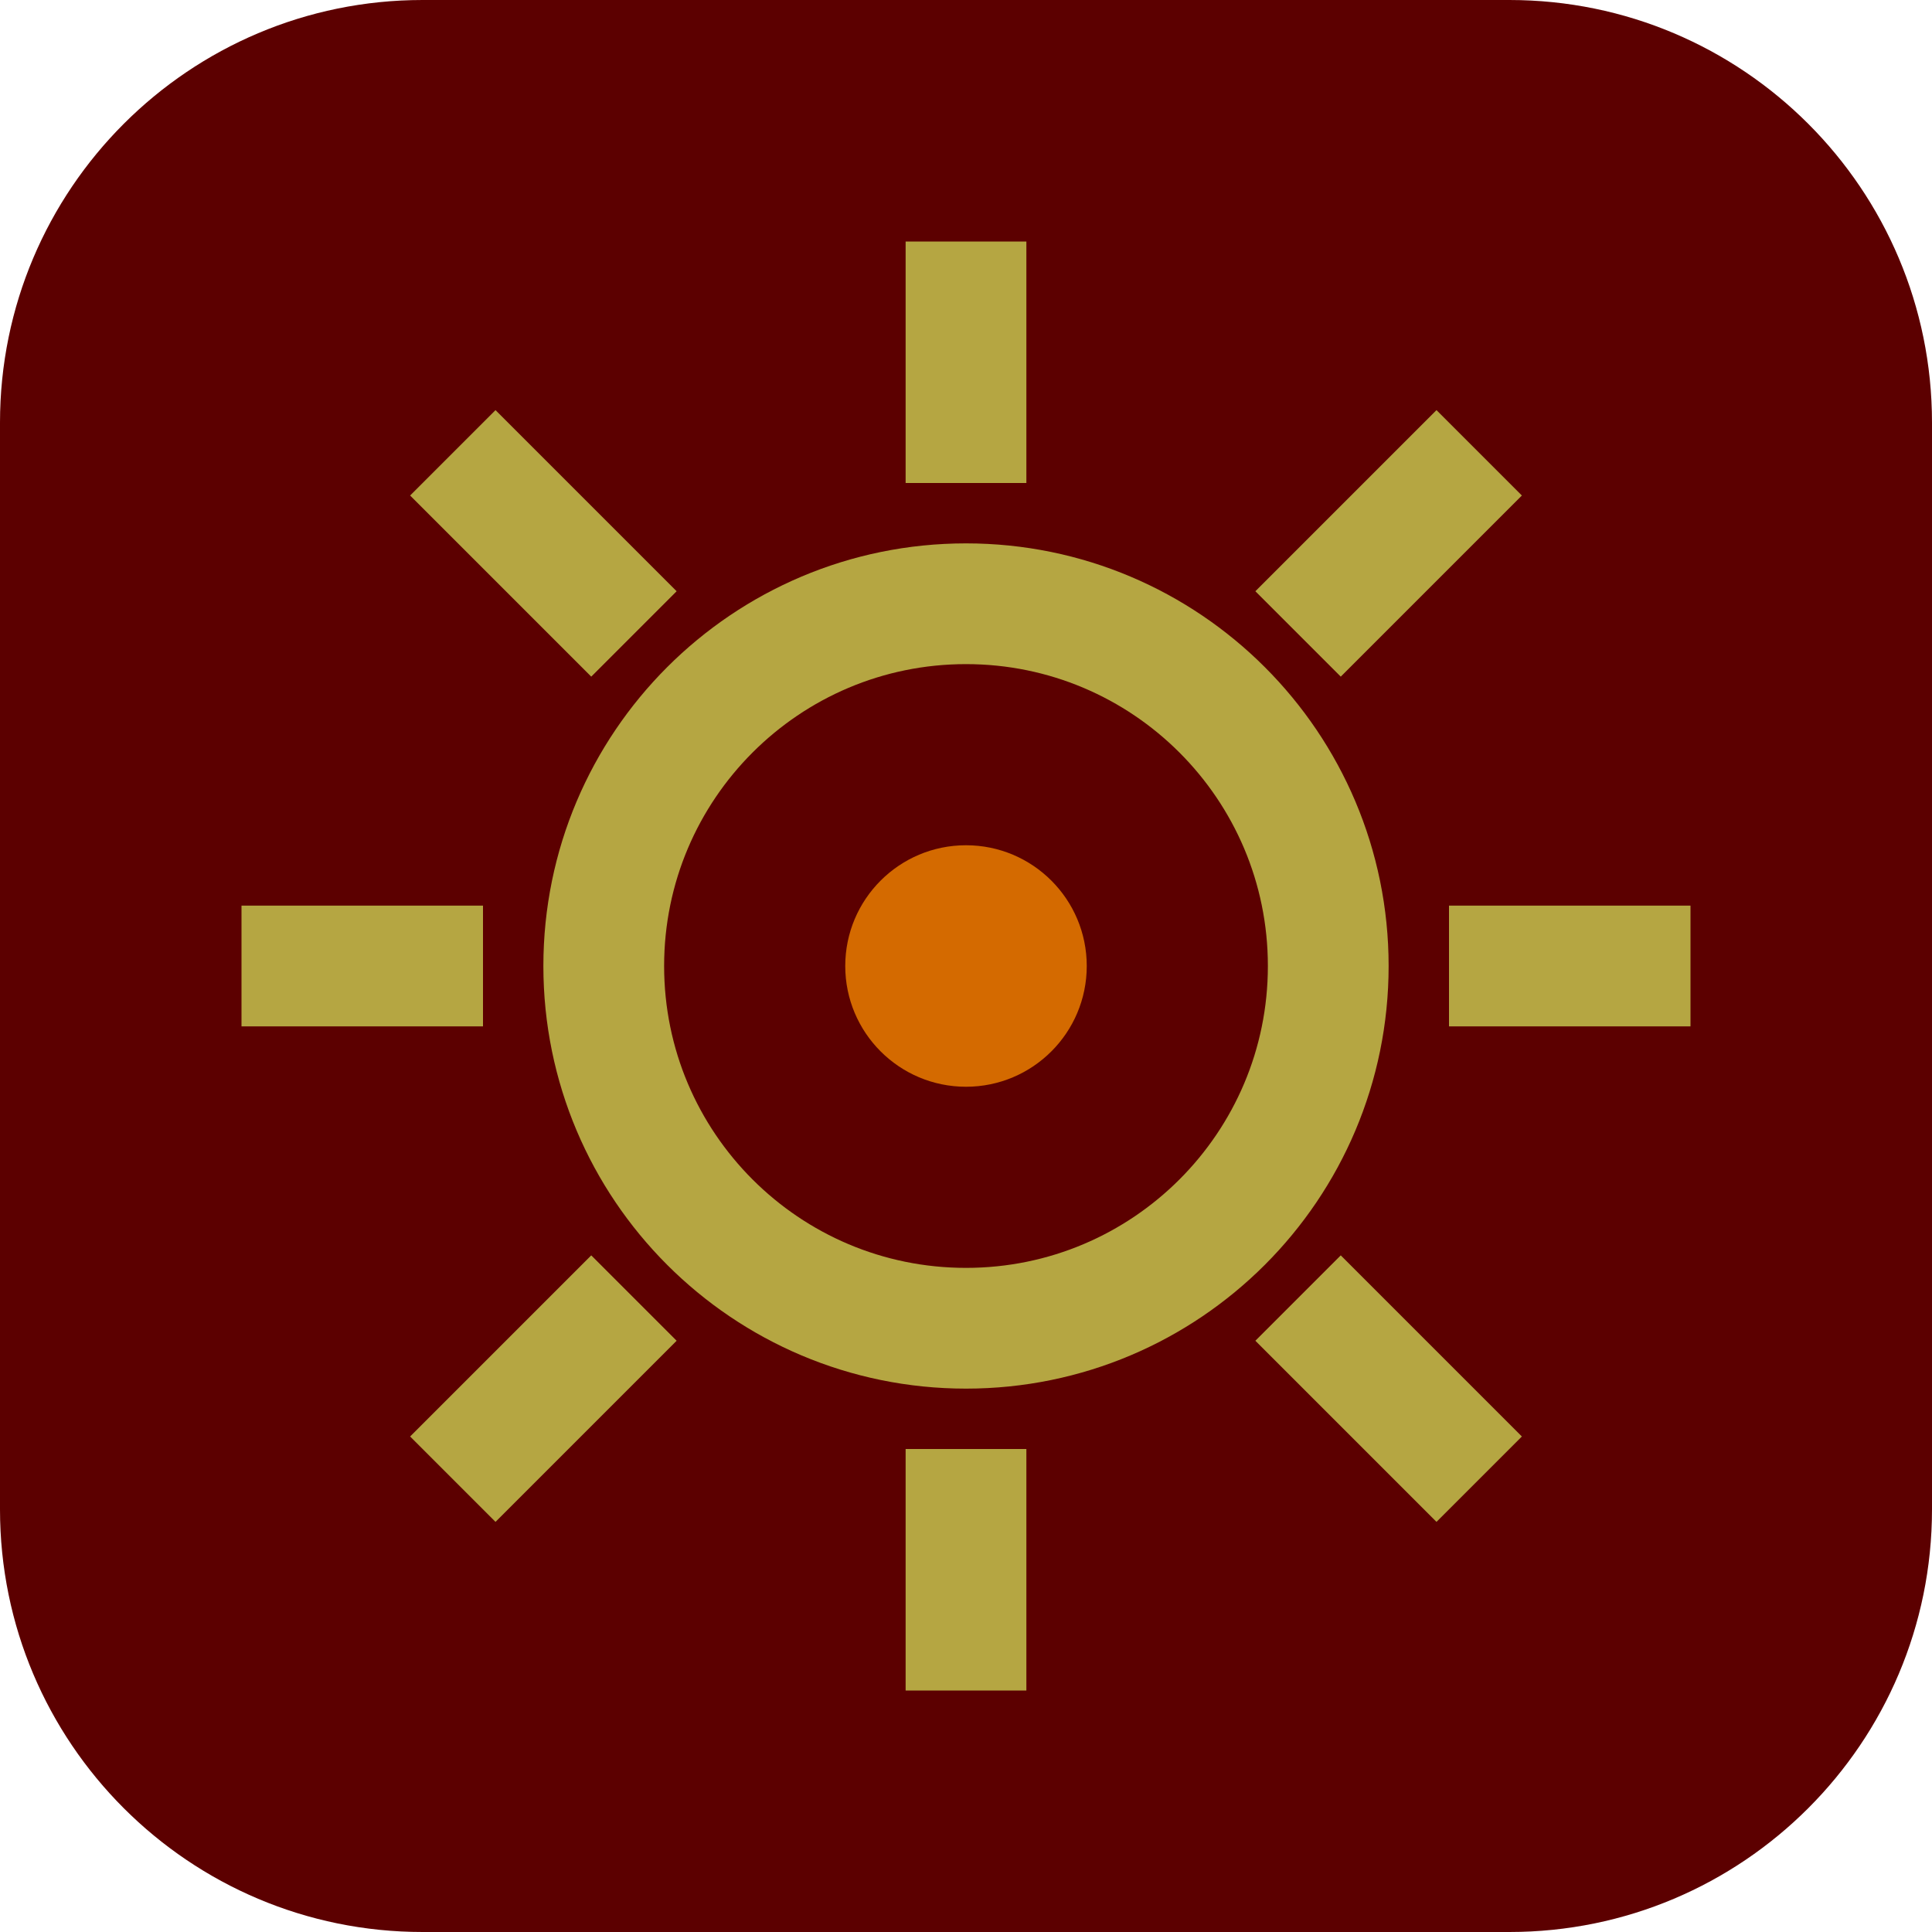
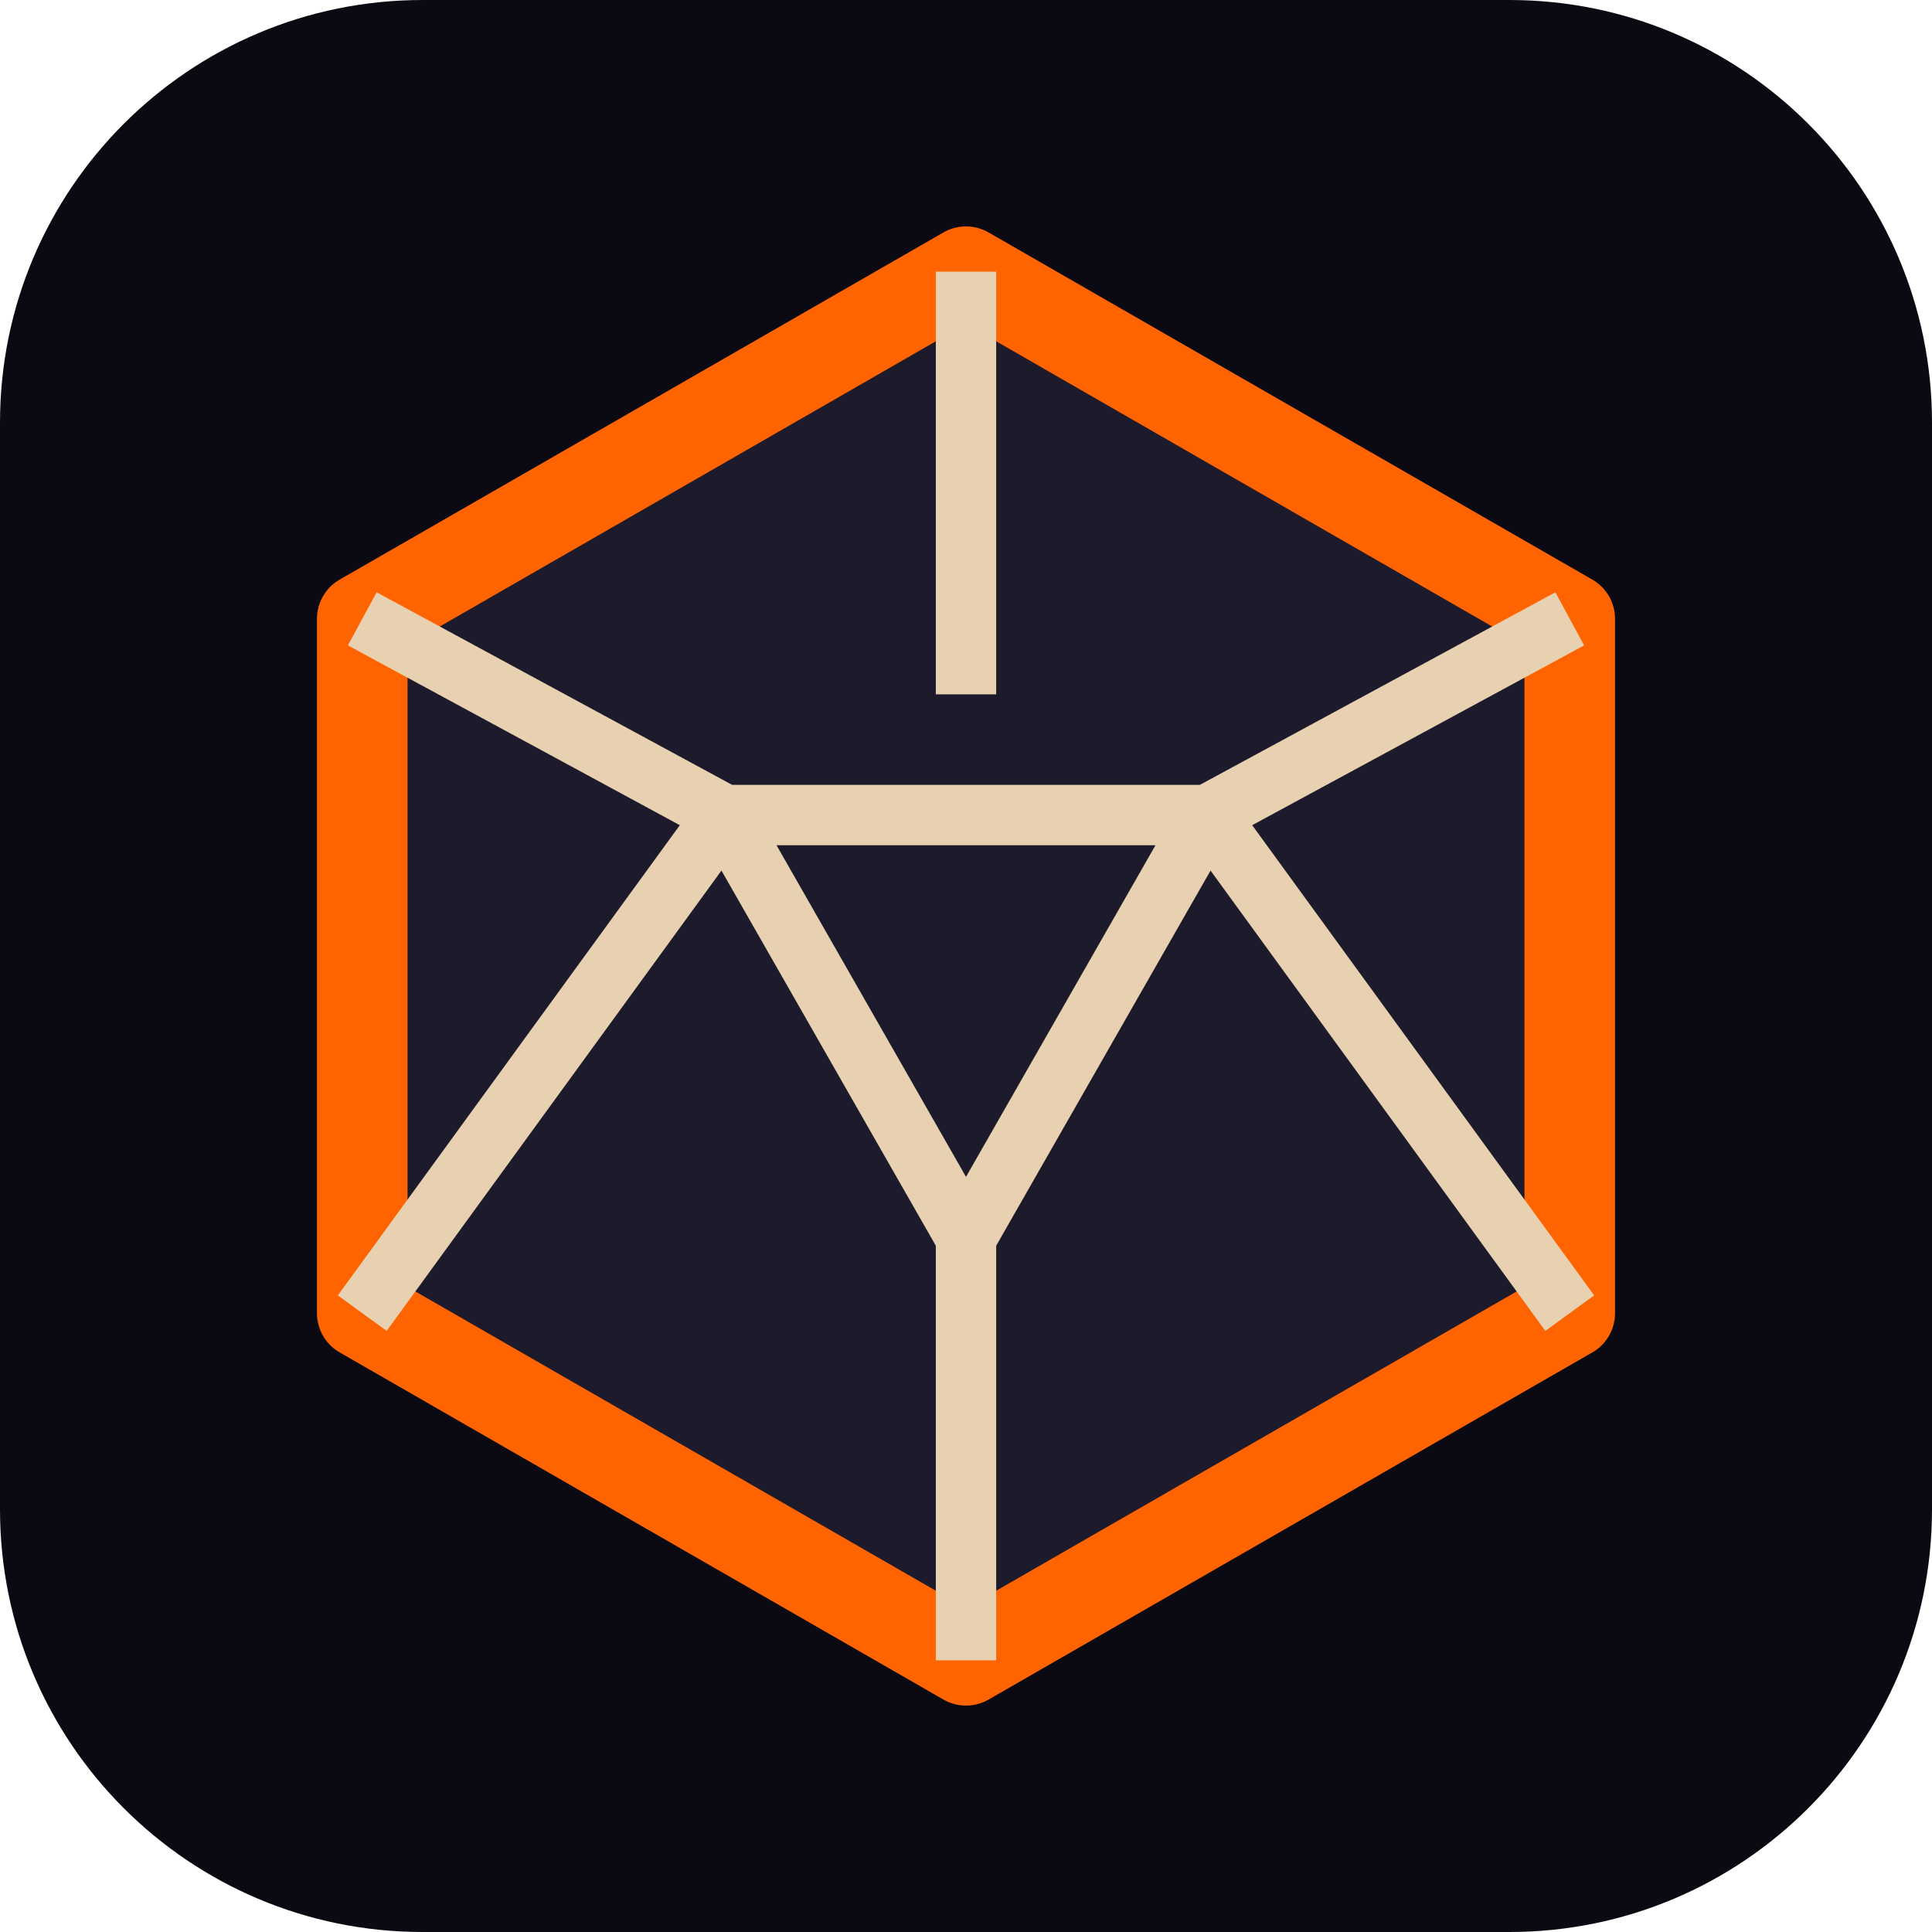
<svg xmlns="http://www.w3.org/2000/svg" viewBox="0 0 64 64">
-   <rect width="64" height="64" rx="14" fill="#5c0000" />
-   <g fill="none" stroke="#b5a642" stroke-width="4">
-     <circle cx="32" cy="32" r="12" />
-     <path d="M32 8v8M32 48v8M8 32h8M48 32h8M15 15l6 6M43 43l6 6M49 15l-6 6M21 43l-6 6" />
-   </g>
-   <circle cx="32" cy="32" r="4" fill="#d46a00" />
+   <rect width="64" height="64" rx="14" fill="#0b0a13" />
+   <path d="M32 9 52 20.5v23L32 55 12 43.5v-23Z" fill="#1d1a2b" stroke="#ff6400" stroke-width="3" stroke-linejoin="round" />
+   <path d="M32 9v14M12 20.5 24 27M52 20.5 40 27M24 27h16L32 41Zm0 0-12 16.5M40 27l12 16.5M32 41v14" fill="none" stroke="#e7d1b1" stroke-width="2" stroke-linejoin="round" />
</svg>
